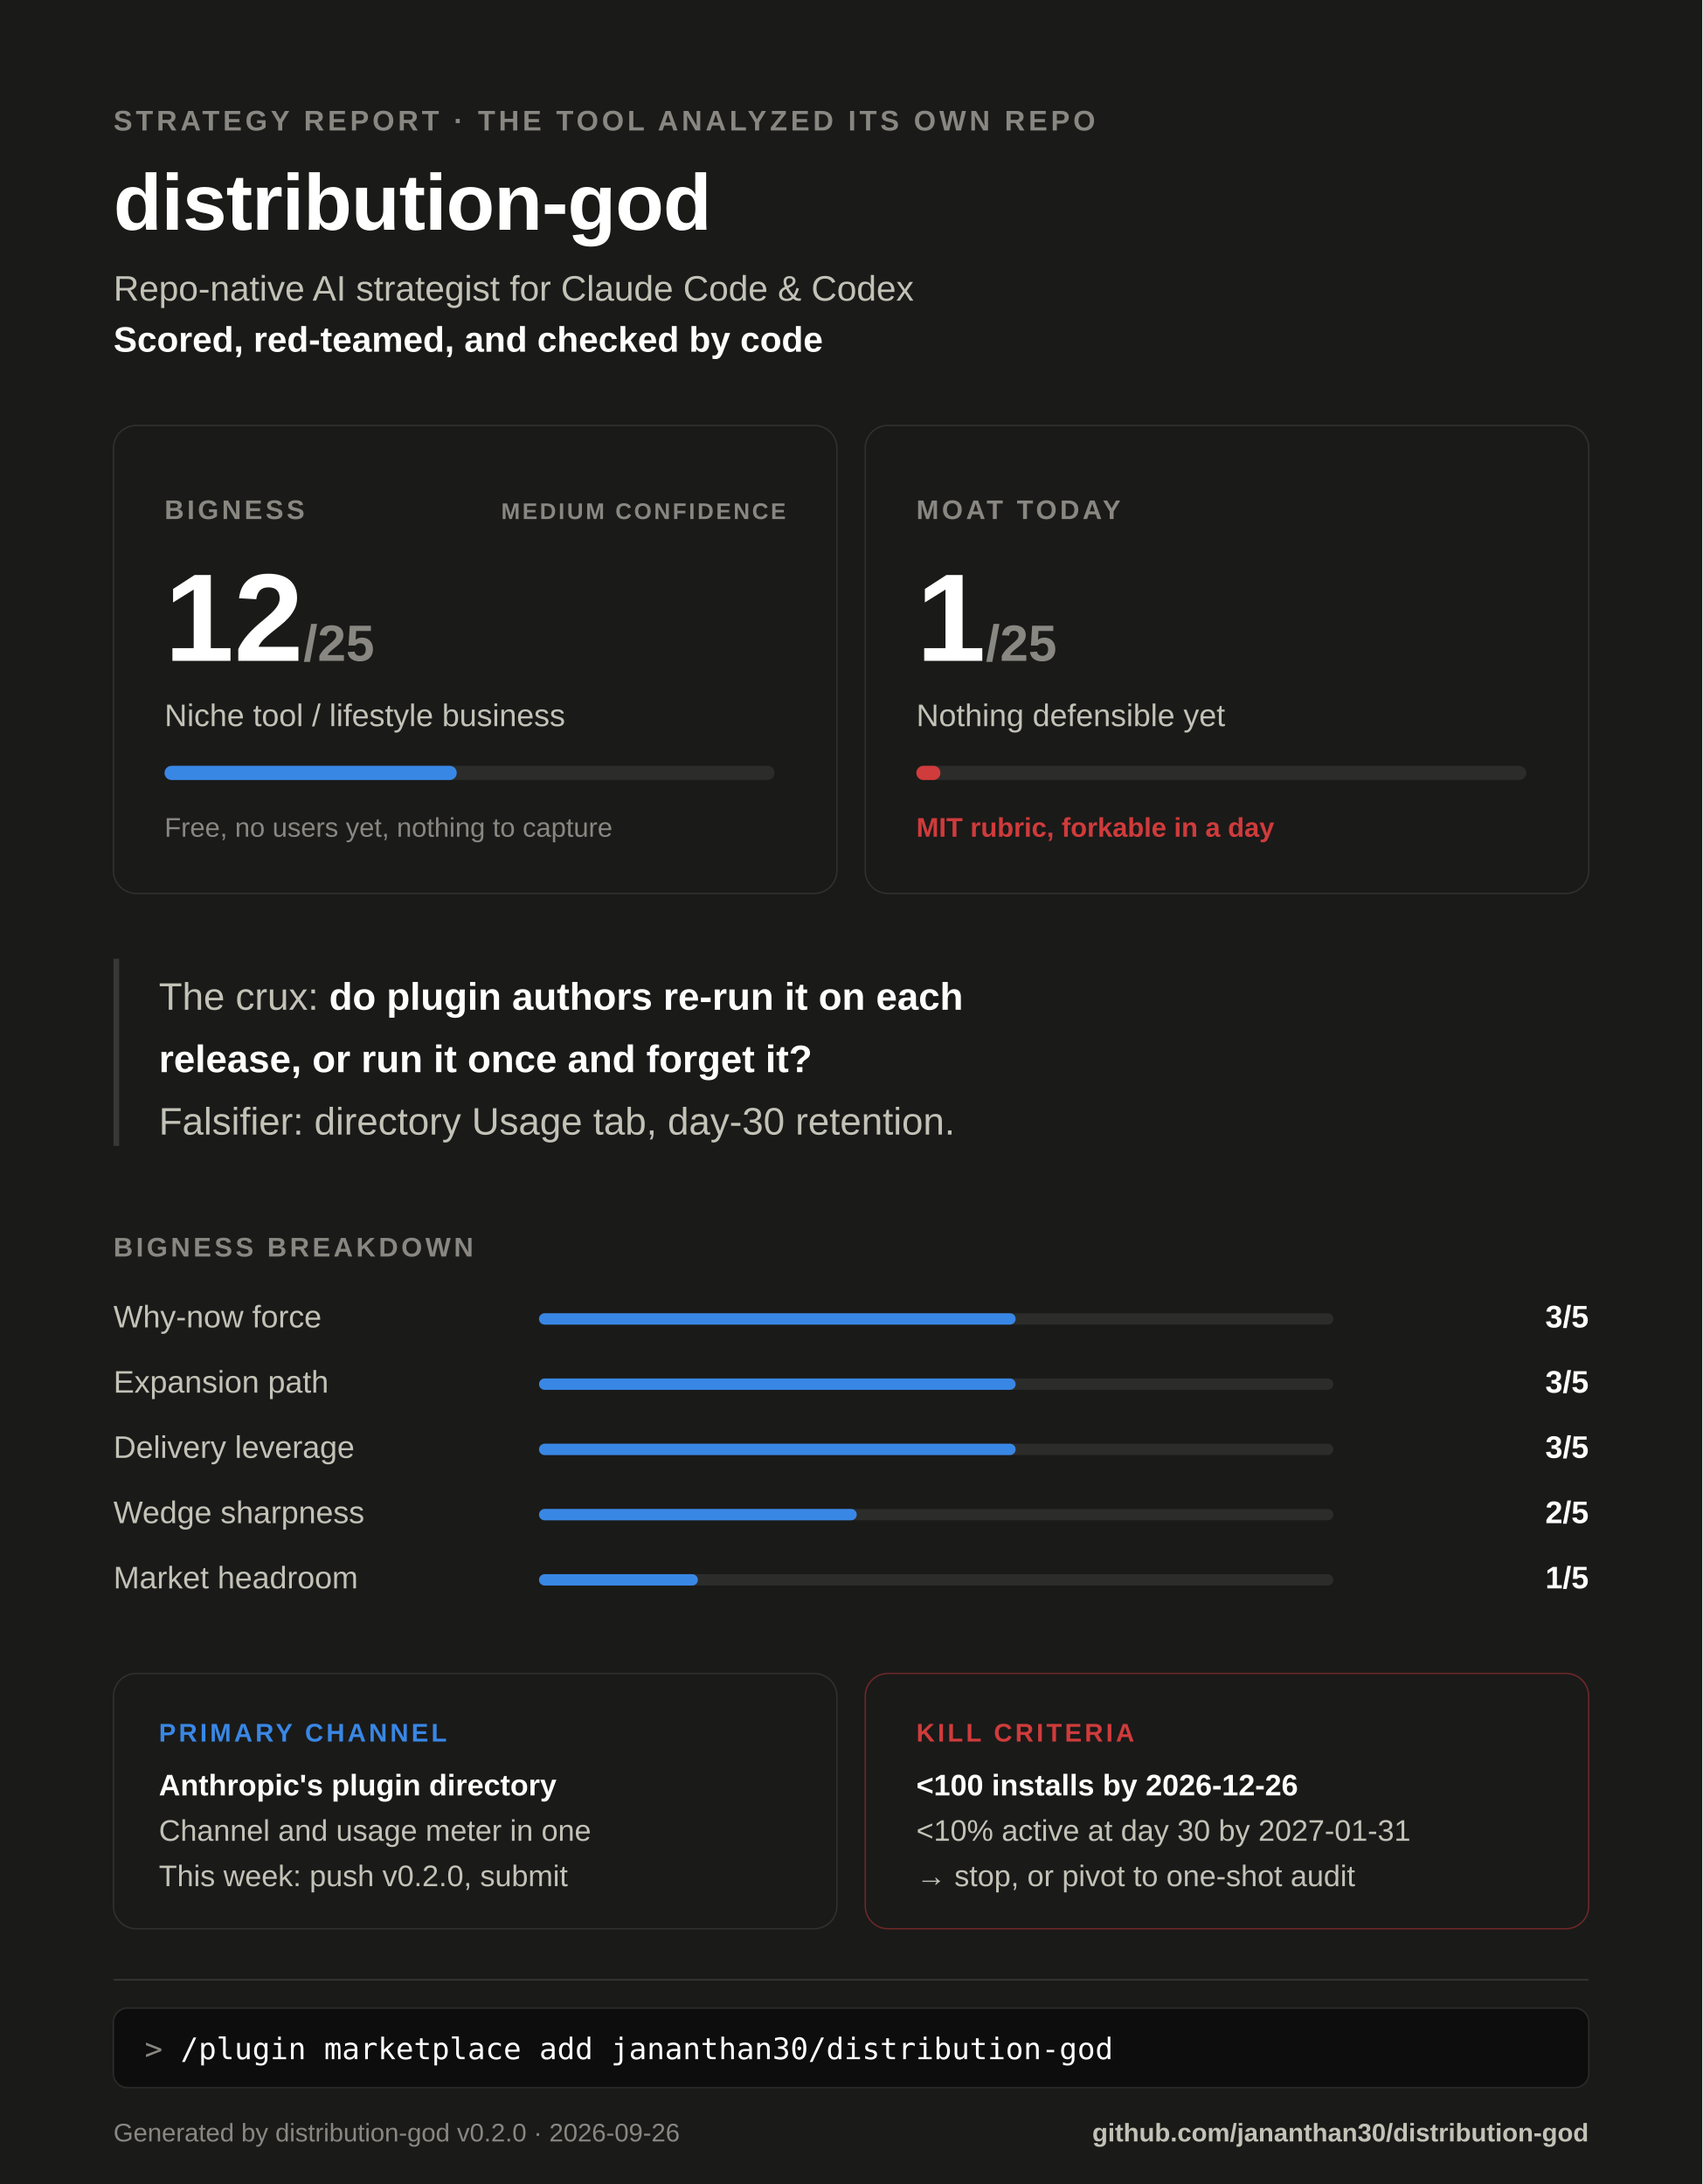
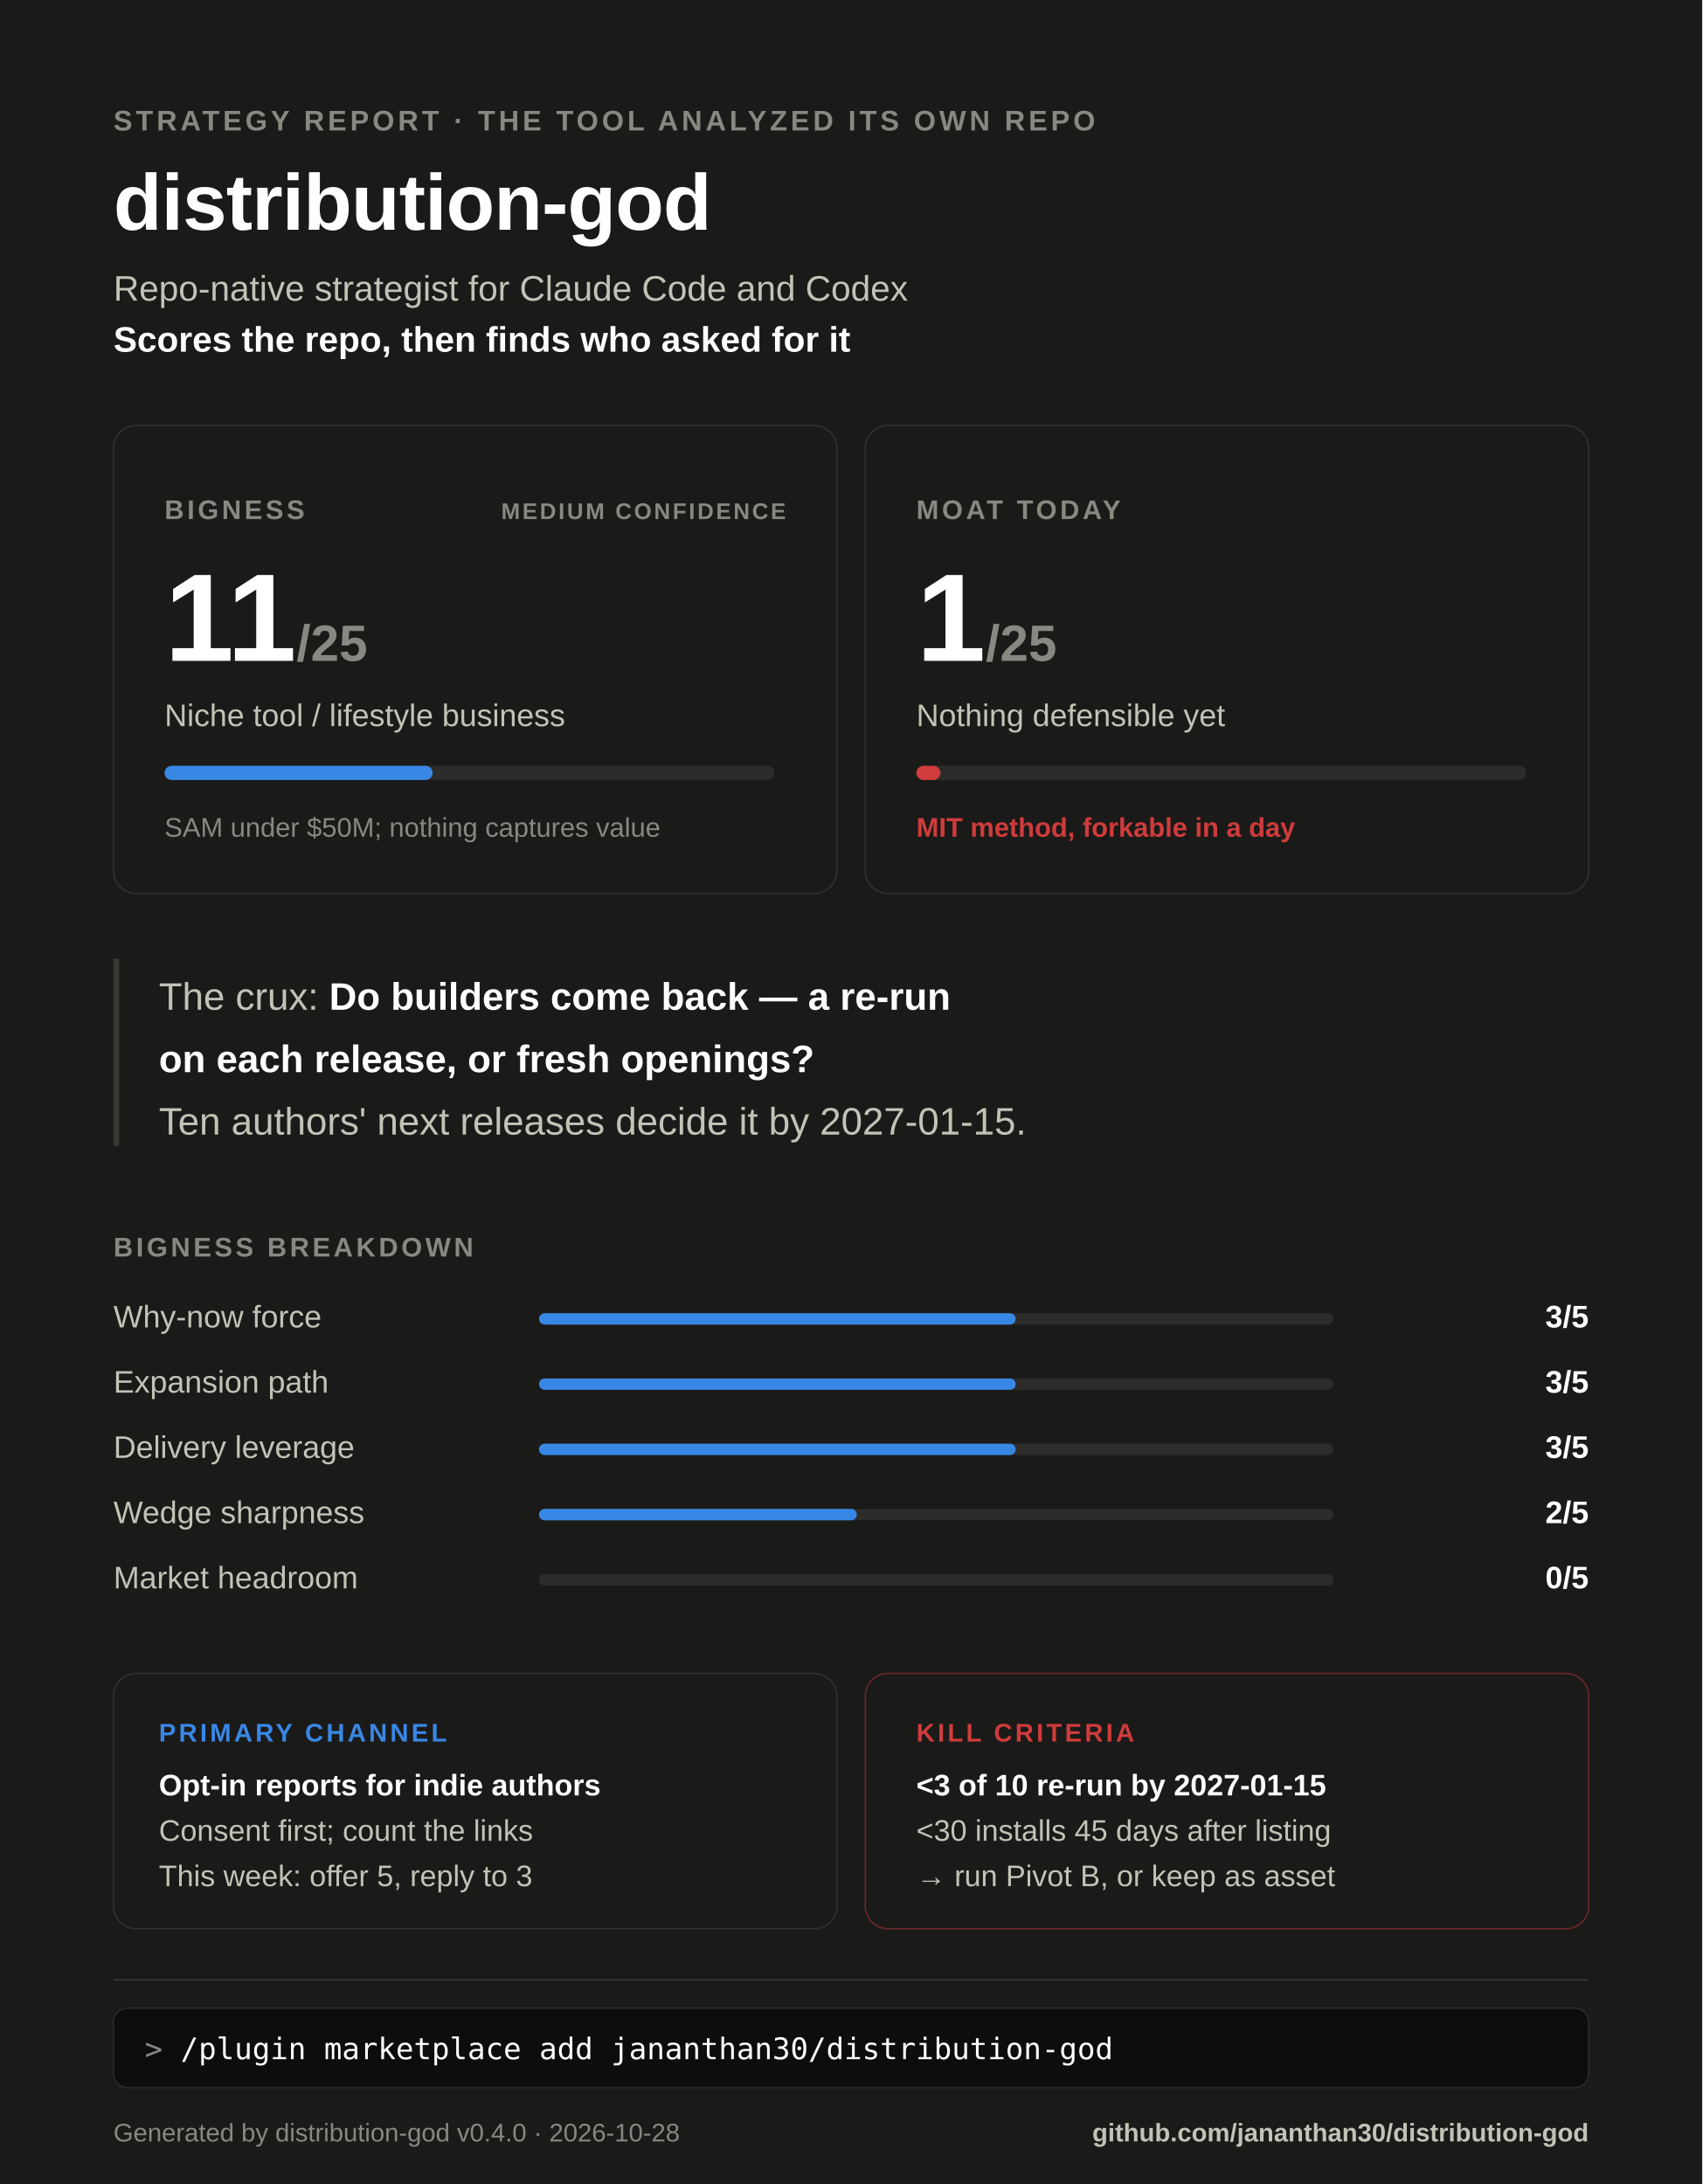
- <svg xmlns="http://www.w3.org/2000/svg" viewBox="0 0 1200 1540" width="1200" height="1540" role="img" aria-label="Strategy card for distribution-god: Bigness 12 of 25, Moat 1 of 25">
+ <svg xmlns="http://www.w3.org/2000/svg" viewBox="0 0 1200 1540" width="1200" height="1540" role="img" aria-label="Strategy card for distribution-god: Bigness 11 of 25, Moat 1 of 25">
  <style>
    text { font-family: -apple-system, BlinkMacSystemFont, "Segoe UI", "Helvetica Neue", Arial, "Liberation Sans", sans-serif; }
    .kicker { font-size: 20px; letter-spacing: 2.4px; font-weight: 600; fill: #898781; }
    .h1 { font-size: 56px; font-weight: 750; fill: #ffffff; letter-spacing: -0.5px; }
    .sub { font-size: 25px; fill: #c3c2b7; }
    .sub-b { font-size: 25px; font-weight: 650; fill: #ffffff; }
    .label { font-size: 19px; letter-spacing: 2.2px; font-weight: 600; fill: #898781; }
    .conf { font-size: 16px; letter-spacing: 1.6px; font-weight: 600; fill: #898781; }
    .hero { font-size: 88px; font-weight: 750; fill: #ffffff; }
    .hero-d { font-size: 36px; font-weight: 600; fill: #898781; }
    .band { font-size: 22px; fill: #c3c2b7; }
    .note { font-size: 19px; fill: #898781; }
    .note-c { font-size: 19px; font-weight: 650; fill: #d03b3b; }
    .crux { font-size: 27px; fill: #c3c2b7; }
    .crux-b { font-size: 27px; font-weight: 650; fill: #ffffff; }
    .row { font-size: 22px; fill: #c3c2b7; }
    .num { font-size: 22px; font-weight: 650; fill: #ffffff; }
    .bh-a { font-size: 18px; letter-spacing: 2px; font-weight: 650; fill: #3987e5; }
    .bh-k { font-size: 18px; letter-spacing: 2px; font-weight: 650; fill: #d03b3b; }
    .body { font-size: 21px; fill: #c3c2b7; }
    .body-b { font-size: 21px; font-weight: 650; fill: #ffffff; }
    .mono { font-family: ui-monospace, "SF Mono", Menlo, monospace; font-size: 21px; fill: #ffffff; }
    .mono-d { font-family: ui-monospace, "SF Mono", Menlo, monospace; font-size: 21px; fill: #898781; }
    .fp { font-size: 18px; fill: #898781; }
    .fp-b { font-size: 18px; font-weight: 650; fill: #c3c2b7; }
  </style>
  <rect width="1200" height="1540" fill="#1a1a19" />
  <text x="80" y="92" class="kicker">STRATEGY REPORT · THE TOOL ANALYZED ITS OWN REPO</text>
  <text x="80" y="162" class="h1">distribution-god</text>
-   <text x="80" y="212" class="sub">Repo-native AI strategist for Claude Code &amp; Codex</text>
-   <text x="80" y="248" class="sub-b">Scored, red-teamed, and checked by code</text>
+   <text x="80" y="212" class="sub">Repo-native strategist for Claude Code and Codex</text>
+   <text x="80" y="248" class="sub-b">Scores the repo, then finds who asked for it</text>
  <g>
    <rect x="80" y="300" width="510" height="330" rx="16" fill="none" stroke="#ffffff" stroke-opacity="0.10" />
    <text x="116" y="366" class="label">BIGNESS</text>
    <text x="554" y="366" class="conf" text-anchor="end">MEDIUM CONFIDENCE</text>
-     <text x="116" y="466" class="hero">12<tspan class="hero-d">/25</tspan>
+     <text x="116" y="466" class="hero">11<tspan class="hero-d">/25</tspan>
    </text>
    <text x="116" y="512" class="band">Niche tool / lifestyle business</text>
    <rect x="116" y="540" width="430" height="10" rx="5" fill="#2c2c2a" />
-     <rect x="116" y="540" width="206" height="10" rx="5" fill="#3987e5" />
-     <text x="116" y="590" class="note">Free, no users yet, nothing to capture</text>
+     <rect x="116" y="540" width="189" height="10" rx="5" fill="#3987e5" />
+     <text x="116" y="590" class="note">SAM under $50M; nothing captures value</text>
    <rect x="610" y="300" width="510" height="330" rx="16" fill="none" stroke="#ffffff" stroke-opacity="0.10" />
    <text x="646" y="366" class="label">MOAT TODAY</text>
    <text x="646" y="466" class="hero">1<tspan class="hero-d">/25</tspan>
    </text>
    <text x="646" y="512" class="band">Nothing defensible yet</text>
    <rect x="646" y="540" width="430" height="10" rx="5" fill="#2c2c2a" />
    <rect x="646" y="540" width="17" height="10" rx="5" fill="#d03b3b" />
-     <text x="646" y="590" class="note-c">MIT rubric, forkable in a day</text>
+     <text x="646" y="590" class="note-c">MIT method, forkable in a day</text>
  </g>
  <rect x="80" y="676" width="4" height="132" fill="#383835" />
-   <text x="112" y="712" class="crux">The crux: <tspan class="crux-b">do plugin authors re-run it on each</tspan>
+   <text x="112" y="712" class="crux">The crux: <tspan class="crux-b">Do builders come back — a re-run</tspan>
  </text>
-   <text x="112" y="756" class="crux-b">release, or run it once and forget it?</text>
-   <text x="112" y="800" class="crux">Falsifier: directory Usage tab, day-30 retention.</text>
+   <text x="112" y="756" class="crux-b">on each release, or fresh openings?</text>
+   <text x="112" y="800" class="crux">Ten authors' next releases decide it by 2027-01-15.</text>
  <text x="80" y="886" class="label">BIGNESS BREAKDOWN</text>
  <g>
    <text x="80" y="936" class="row">Why-now force</text>
    <rect x="380" y="926" width="560" height="8" rx="4" fill="#2c2c2a" />
    <rect x="380" y="926" width="336" height="8" rx="4" fill="#3987e5" />
    <text x="1120" y="936" class="num" text-anchor="end">3/5</text>
    <text x="80" y="982" class="row">Expansion path</text>
    <rect x="380" y="972" width="560" height="8" rx="4" fill="#2c2c2a" />
    <rect x="380" y="972" width="336" height="8" rx="4" fill="#3987e5" />
    <text x="1120" y="982" class="num" text-anchor="end">3/5</text>
    <text x="80" y="1028" class="row">Delivery leverage</text>
    <rect x="380" y="1018" width="560" height="8" rx="4" fill="#2c2c2a" />
    <rect x="380" y="1018" width="336" height="8" rx="4" fill="#3987e5" />
    <text x="1120" y="1028" class="num" text-anchor="end">3/5</text>
    <text x="80" y="1074" class="row">Wedge sharpness</text>
    <rect x="380" y="1064" width="560" height="8" rx="4" fill="#2c2c2a" />
    <rect x="380" y="1064" width="224" height="8" rx="4" fill="#3987e5" />
    <text x="1120" y="1074" class="num" text-anchor="end">2/5</text>
    <text x="80" y="1120" class="row">Market headroom</text>
    <rect x="380" y="1110" width="560" height="8" rx="4" fill="#2c2c2a" />
-     <rect x="380" y="1110" width="112" height="8" rx="4" fill="#3987e5" />
-     <text x="1120" y="1120" class="num" text-anchor="end">1/5</text>
+     <rect x="380" y="1110" width="0" height="8" rx="4" fill="#3987e5" />
+     <text x="1120" y="1120" class="num" text-anchor="end">0/5</text>
  </g>
  <g>
    <rect x="80" y="1180" width="510" height="180" rx="16" fill="none" stroke="#ffffff" stroke-opacity="0.10" />
    <text x="112" y="1228" class="bh-a">PRIMARY CHANNEL</text>
-     <text x="112" y="1266" class="body-b">Anthropic's plugin directory</text>
-     <text x="112" y="1298" class="body">Channel and usage meter in one</text>
-     <text x="112" y="1330" class="body">This week: push v0.2.0, submit</text>
+     <text x="112" y="1266" class="body-b">Opt-in reports for indie authors</text>
+     <text x="112" y="1298" class="body">Consent first; count the links</text>
+     <text x="112" y="1330" class="body">This week: offer 5, reply to 3</text>
    <rect x="610" y="1180" width="510" height="180" rx="16" fill="none" stroke="#d03b3b" stroke-opacity="0.45" />
    <text x="646" y="1228" class="bh-k">KILL CRITERIA</text>
-     <text x="646" y="1266" class="body-b">&lt;100 installs by 2026-12-26</text>
-     <text x="646" y="1298" class="body">&lt;10% active at day 30 by 2027-01-31</text>
-     <text x="646" y="1330" class="body">→ stop, or pivot to one-shot audit</text>
+     <text x="646" y="1266" class="body-b">&lt;3 of 10 re-run by 2027-01-15</text>
+     <text x="646" y="1298" class="body">&lt;30 installs 45 days after listing</text>
+     <text x="646" y="1330" class="body">→ run Pivot B, or keep as asset</text>
  </g>
  <line x1="80" y1="1396" x2="1120" y2="1396" stroke="#383835" />
  <rect x="80" y="1416" width="1040" height="56" rx="10" fill="#0d0d0d" stroke="#ffffff" stroke-opacity="0.10" />
  <text x="102" y="1452" class="mono">
    <tspan class="mono-d">&gt;</tspan> /plugin marketplace add jananthan30/distribution-god</text>
-   <text x="80" y="1510" class="fp">Generated by distribution-god v0.2.0 · 2026-09-26</text>
+   <text x="80" y="1510" class="fp">Generated by distribution-god v0.4.0 · 2026-10-28</text>
  <text x="1120" y="1510" class="fp-b" text-anchor="end">github.com/jananthan30/distribution-god</text>
</svg>
